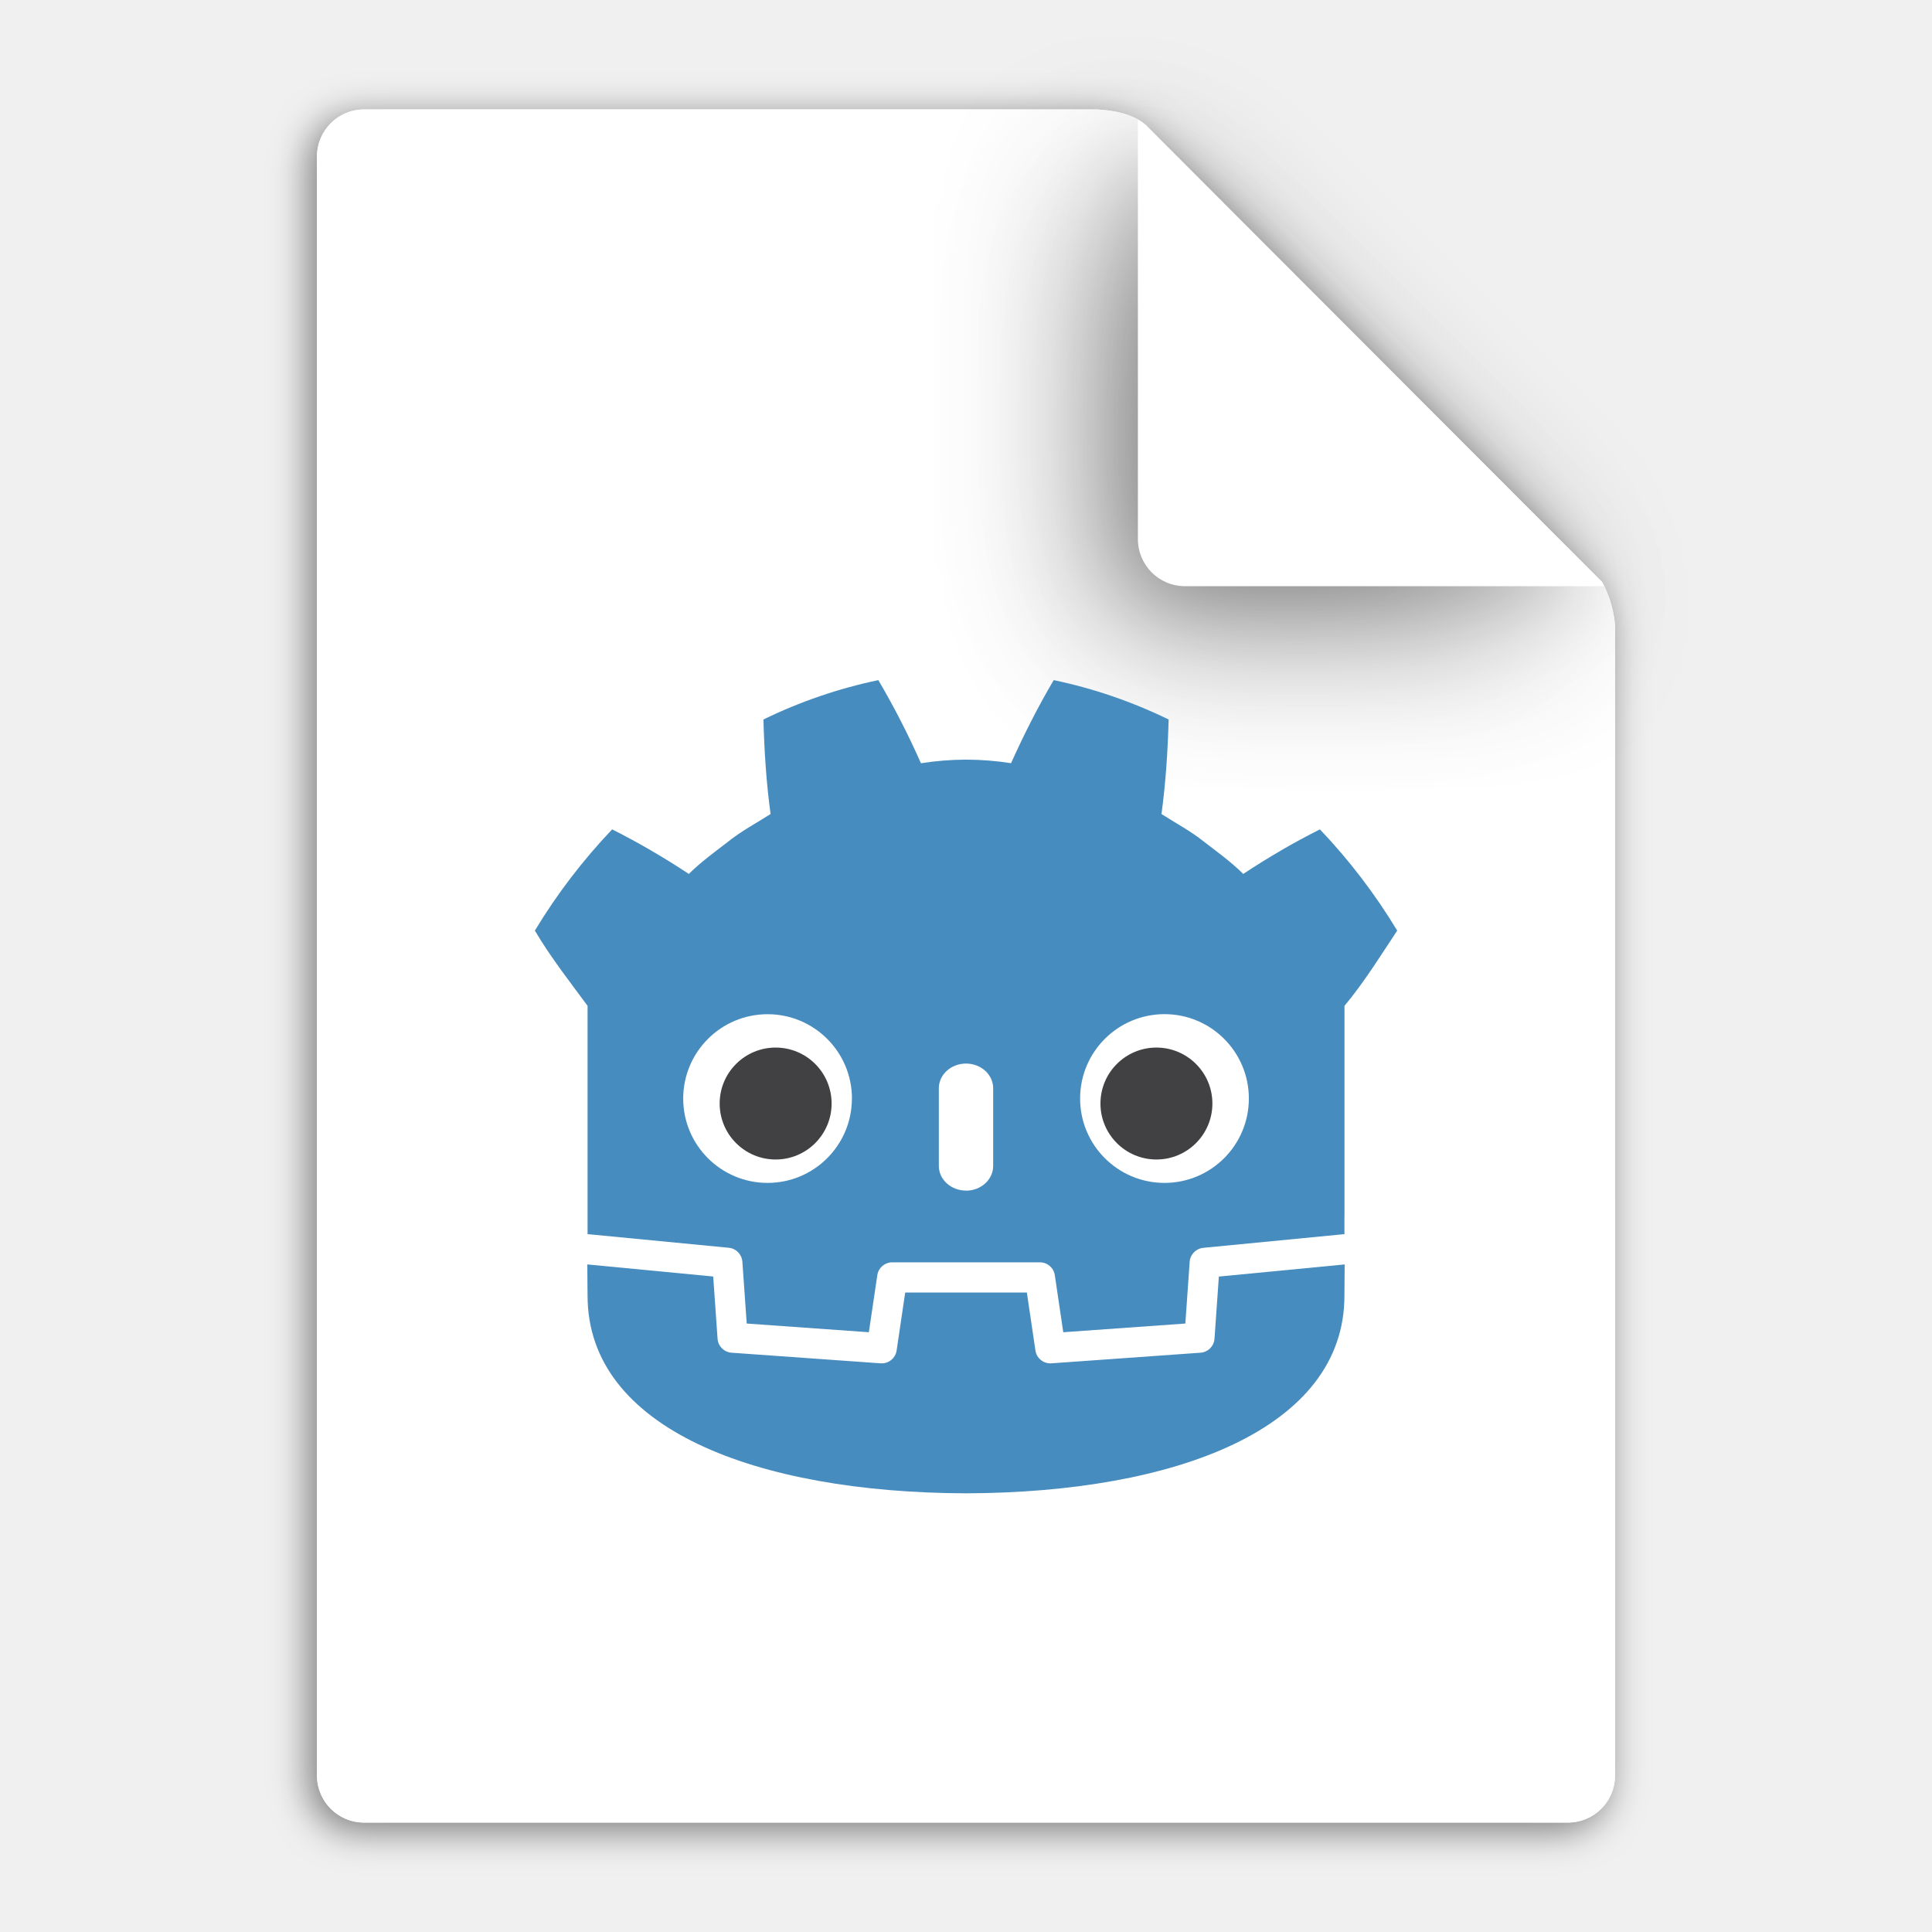
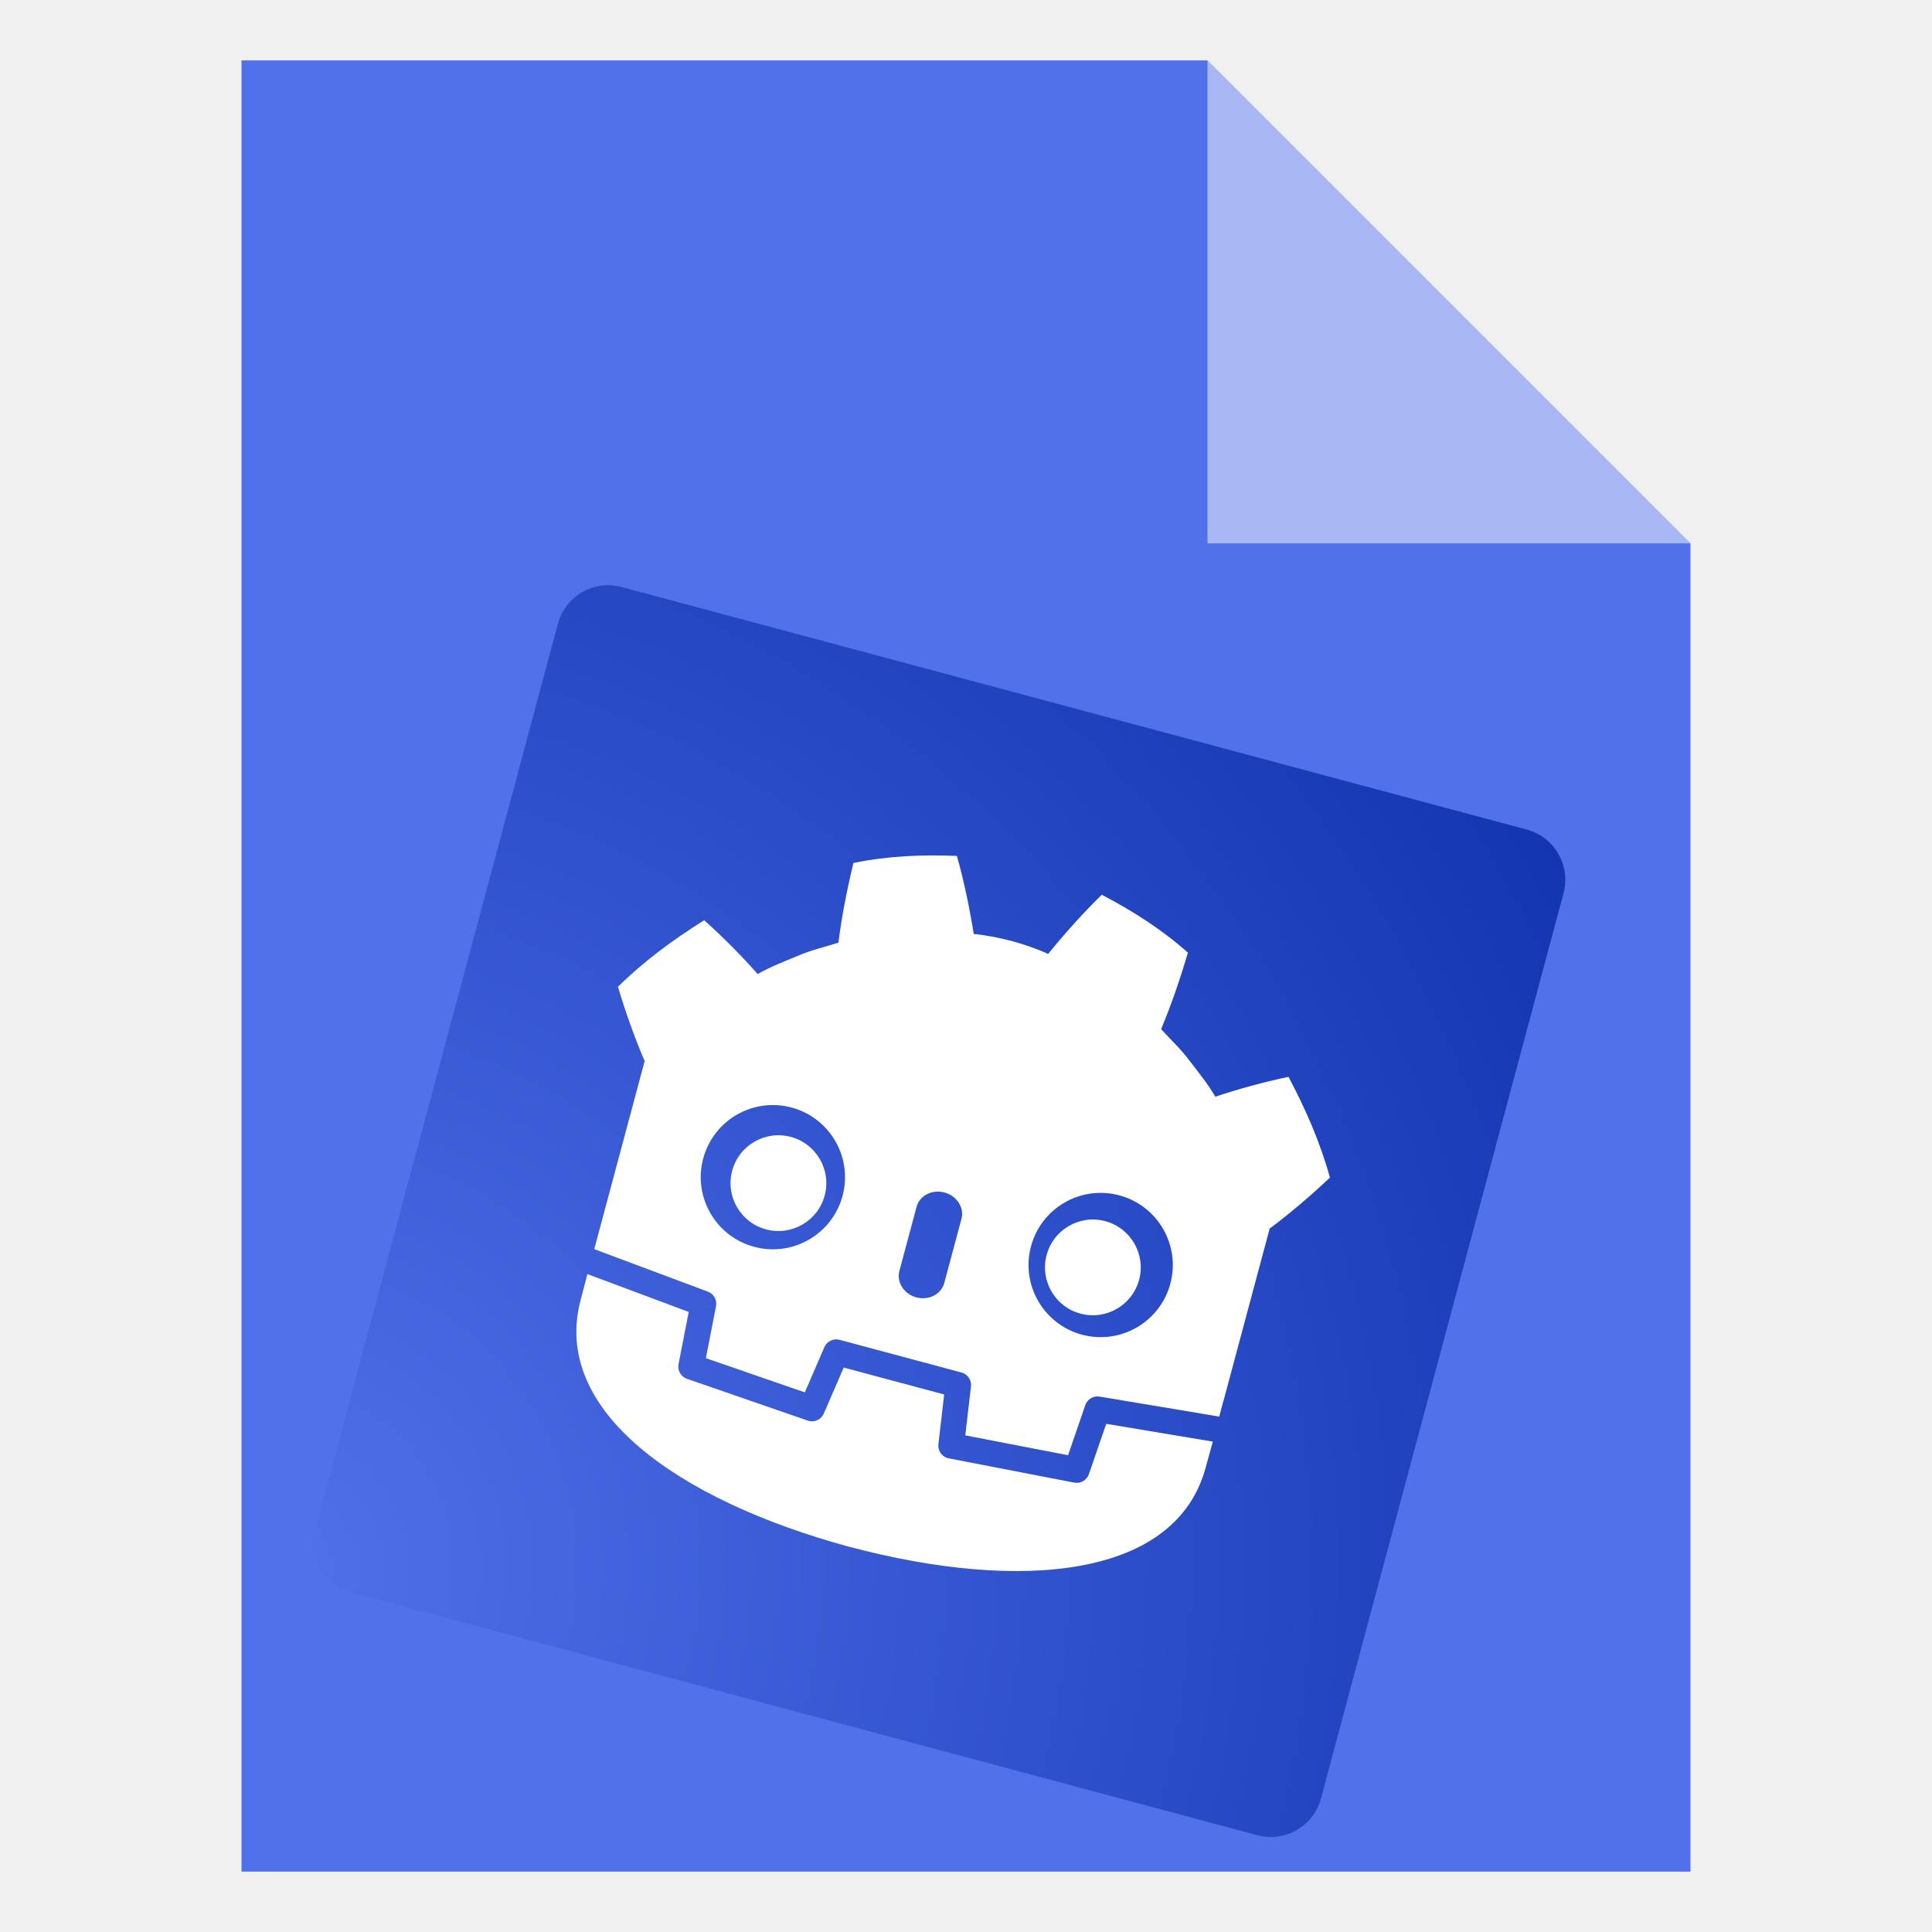
- <svg xmlns="http://www.w3.org/2000/svg" xmlns:xlink="http://www.w3.org/1999/xlink" width="32" height="32">
-   <defs>
-     <filter id="d" width="1.076" height="1.057" x="-.041" y="-.026" color-interpolation-filters="sRGB">
-       <feFlood flood-color="#000" flood-opacity=".502" result="flood" />
-       <feGaussianBlur in="SourceGraphic" result="blur" stdDeviation="10" />
-       <feOffset dx="-4" dy="4" in="blur" result="offset" />
-       <feComposite in="flood" in2="offset" operator="in" result="comp1" />
-       <feComposite in="SourceGraphic" in2="comp1" result="comp2" />
-     </filter>
-     <filter id="e" width="1.824" height="1.821" x="-.44" y="-.383" color-interpolation-filters="sRGB">
-       <feFlood flood-color="#000" flood-opacity=".502" result="flood" />
-       <feGaussianBlur in="SourceGraphic" result="blur" stdDeviation="20" />
-       <feOffset dx="-10" dy="10" in="blur" result="offset" />
-       <feComposite in="flood" in2="offset" operator="in" result="comp1" />
-       <feComposite in="SourceGraphic" in2="comp1" result="fbSourceGraphic" />
-       <feColorMatrix in="fbSourceGraphic" result="fbSourceGraphicAlpha" values="0 0 0 -1 0 0 0 0 -1 0 0 0 0 -1 0 0 0 0 1 0" />
-       <feFlood flood-color="#000" flood-opacity=".2" result="flood" />
-       <feGaussianBlur in="fbSourceGraphic" result="blur" stdDeviation="20" />
-       <feOffset dx="-4" dy="4" in="blur" result="offset" />
-       <feComposite in="flood" in2="offset" operator="in" result="comp1" />
-       <feComposite in="fbSourceGraphic" in2="comp1" result="comp2" />
-     </filter>
-     <filter id="a" width="1.076" height="1.057" x="-.041" y="-.026" color-interpolation-filters="sRGB">
-       <feFlood flood-color="#000" flood-opacity=".502" result="flood" />
-       <feGaussianBlur in="SourceGraphic" result="blur" stdDeviation="10" />
-       <feOffset dx="-4" dy="4" in="blur" result="offset" />
-       <feComposite in="flood" in2="offset" operator="in" result="comp1" />
-       <feComposite in="SourceGraphic" in2="comp1" result="comp2" />
-     </filter>
-     <filter id="b" width="2.262" height="2.261" x="-.68" y="-.582" color-interpolation-filters="sRGB">
-       <feFlood flood-color="#000" flood-opacity=".4" result="flood" />
-       <feGaussianBlur in="SourceGraphic" result="blur" stdDeviation="40" />
-       <feOffset dx="-20" dy="20" in="blur" result="offset" />
-       <feComposite in="flood" in2="offset" operator="in" result="comp1" />
-       <feComposite in="SourceGraphic" in2="comp1" result="fbSourceGraphic" />
-       <feColorMatrix in="fbSourceGraphic" result="fbSourceGraphicAlpha" values="0 0 0 -1 0 0 0 0 -1 0 0 0 0 -1 0 0 0 0 1 0" />
-       <feFlood flood-color="#000" flood-opacity=".2" result="flood" />
-       <feGaussianBlur in="fbSourceGraphic" result="blur" stdDeviation="20" />
-       <feOffset dx="-4" dy="4" in="blur" result="offset" />
-       <feComposite in="flood" in2="offset" operator="in" result="comp1" />
-       <feComposite in="fbSourceGraphic" in2="comp1" result="comp2" />
-     </filter>
-     <path id="c" fill="none" d="M0 0H1024V1024H0z" />
-   </defs>
-   <path fill="#fff" d="m 193,58 c -13.85,-6.8e-5 -25,11.15 -25,25 v 858 c 0,13.85 11.15,25 25,25 h 638 c 13.85,0 25,-11.15 25,-25 0,0 -0.004,-609.403 -0.006,-609.404 -0.011,-0.54 -0.49,-11.635 -6.799,-23.109 L 727.166,186.282 607.137,66.078 C 600.033,60.162 590.478,58.524 581.41,58.002 Z" filter="url(#a)" transform="scale(.03125)" />
-   <path fill="#fff" d="m 603.107,63.297 c -6.476,-3.684 -14.251,-4.866 -21.697,-5.295 L 193,58 c -13.85,-6.8e-5 -25,11.15 -25,25 v 858 c 0,13.85 11.15,25 25,25 h 638 c 13.85,0 25,-11.15 25,-25 0,0 -0.004,-609.403 -0.006,-609.404 -0.011,-0.505 -0.431,-10.253 -5.654,-20.904 H 628.107 c -13.85,0 -25,-11.15 -25,-25 z" transform="scale(.03125)" />
-   <path fill="#fff" d="M 603.107,63.297 V 285.691 c 0,13.85 11.15,25 25,25 h 222.232 c -0.359,-0.732 -0.739,-1.468 -1.145,-2.205 L 727.166,186.281 607.137,66.078 c -1.27,-1.058 -2.619,-1.979 -4.029,-2.781 z" filter="url(#b)" transform="scale(.03125)" />
-   <use xlink:href="#c" stroke-width=".8" transform="scale(.03125)" />
-   <g stroke-width=".32">
-     <path fill="#fff" d="m22.268 20.443s-.02-.128-.033-.127l-2.318.224a.377.377 0 0 0 -.34.35l-.064.912-1.793.128-.122-.827a.38.38 0 0 0 -.374-.323h-2.447a.38.38 0 0 0 -.374.323l-.122.827-1.793-.128-.064-.913a.377.377 0 0 0 -.34-.35l-2.32-.223c-.011-.001-.02.127-.032.127l-.003.501 1.964.317.064.921a.38.38 0 0 0 .35.35l2.47.177h.028a.38.38 0 0 0 .373-.322l.125-.851h1.795l.125.851a.38.38 0 0 0 .4.322l2.471-.176a.38.38 0 0 0 .35-.351l.064-.92 1.964-.32z" />
-     <path fill="#478cbf" d="m9.732 16.66v3.783h.02l2.32.224c.121.012.215.11.224.231l.072 1.024 2.023.144.14-.945c.018-.122.123-.212.246-.213h2.447c.124 0.0.229.091.247.213l.14.945 2.022-.144.072-1.024c.009-.121.104-.218.225-.23l2.318-.225h.02v-.302h.001v-3.481c.337-.404.624-.873.873-1.246-.364-.604-.794-1.166-1.28-1.677-.44.22-.867.472-1.27.738-.202-.2-.43-.364-.653-.536-.22-.176-.466-.305-.701-.456.07-.52.104-1.032.118-1.566-.605-.295-1.244-.514-1.903-.652-.26.438-.499.913-.707 1.376-.245-.039-.492-.058-.74-.059h-.01c-.249.001-.497.021-.742.06-.209-.472-.444-.932-.706-1.377-.659.138-1.298.357-1.903.652.014.534.048 1.046.118 1.566-.235.15-.482.28-.701.456-.223.172-.451.336-.653.536-.403-.266-.83-.517-1.27-.738-.486.511-.916 1.073-1.28 1.677.27.457.608.884.873 1.246z" />
-     <path fill="#478cbf" d="m20.188 21.144-.072 1.029a.25.25 0 0 1 -.231.232l-2.47.176a.25.25 0 0 1 -.265-.213l-.142-.96h-2.015l-.142.96a.25.25 0 0 1 -.265.213l-2.47-.176a.25.25 0 0 1 -.231-.232l-.072-1.03-2.085-.2c0 .224.004.47.004.518 0 2.203 2.793 3.261 6.264 3.273h.009c3.47-.012 6.263-1.07 6.263-3.273l.004-.518z" />
-     <path fill="#fff" d="m14.11 18.195a1.397 1.397 0 1 1 -2.794.001 1.397 1.397 0 0 1 2.795 0" />
-     <path fill="#414042" d="m13.774 18.278a.927.927 0 1 1 -1.854 0 .927.927 0 0 1 1.854 0" />
-     <path fill="#fff" d="m16 19.72c-.248 0-.45-.183-.45-.409v-1.286c0-.226.202-.409.45-.409.249 0 .45.183.45.409v1.286c0 .226-.201.41-.45.41m1.89-1.526a1.397 1.397 0 1 0 2.795 0 1.397 1.397 0 0 0 -2.795 0" />
-     <path fill="#414042" d="m18.227 18.278a.927.927 0 1 0 1.854 0 .927.927 0 0 0 -1.854 0" />
+ <svg xmlns="http://www.w3.org/2000/svg" width="32" height="32" viewBox="0 0 128 128">
+   <path fill="#5071ea" d="M16 4h64l32 32v88H16z" />
+   <path fill="#fff" opacity=".5" d="M80 4v32h32z" />
+   <g transform="translate(20 38) scale(.66)">
+     <defs>
+       <radialGradient id="luau_gradient" cx="0" cy="0" r="1" gradientUnits="userSpaceOnUse" gradientTransform="translate(9.1312 116.255) rotate(-45) scale(192.142)">
+         <stop stop-color="#5071EA" />
+         <stop offset="1" stop-color="#00239F" />
+       </radialGradient>
+     </defs>
+     <g transform="rotate(15 64 64)">
+       <rect x="11.744" y="11.744" width="104.511" height="104.511" rx="5.226" fill="url(#luau_gradient)" />
+       <path fill="#fff" transform="translate(27.000 26.998) scale(3.0833)" d="M9.56.683c-1.096.244-2.181.583-3.198 1.095.023.898.081 1.758.199 2.632-.395.253-.81.47-1.178.766-.375.288-.758.564-1.097.901-.678-.448-1.396-.869-2.135-1.241C1.353 5.693.608 6.619 0 7.655c.458.741.936 1.435 1.452 2.094h.014v6.356c.012 0 .023 0 .035.003l3.896.376c.204.02.364.184.378.389l.12 1.72 3.399.242.234-1.587c.03-.206.207-.358.415-.358h4.111c.208 0 .385.152.415.358l.234 1.587 3.399-.242.12-1.72a.42.42 0 01.378-.389l3.895-.376c.012 0 .023-.003.035-.003v-.507h.002V9.75h.014c.516-.659.994-1.353 1.452-2.094-.608-1.036-1.354-1.961-2.151-2.819-.739.372-1.457.793-2.135 1.241-.339-.337-.721-.613-1.096-.901-.369-.296-.784-.513-1.178-.766.117-.874.175-1.734.199-2.632-1.017-.512-2.101-.851-3.198-1.095-.438.736-.838 1.533-1.187 2.312-.414-.069-.829-.094-1.246-.099h-.016c-.417.005-.832.03-1.246.099-.349-.779-.749-1.576-1.188-2.312l.001-.001zM6.476 9.989c1.297 0 2.349 1.051 2.349 2.348s-1.052 2.348-2.349 2.348c-1.296 0-2.348-1.051-2.348-2.348 0-1.297 1.051-2.348 2.348-2.348zm11.049 0c1.296 0 2.348 1.051 2.348 2.348s-1.051 2.348-2.348 2.348-2.349-1.051-2.349-2.348c0-1.297 1.051-2.348 2.349-2.348zm-10.824.93c-.861 0-1.559.698-1.559 1.559s.698 1.558 1.559 1.558c.861 0 1.559-.698 1.559-1.558 0-.86-.697-1.559-1.559-1.559zm10.598 0c-.861 0-1.558.698-1.558 1.559s.697 1.558 1.558 1.558c.861 0 1.559-.698 1.559-1.558 0-.86-.697-1.559-1.559-1.559zm-5.298.453c.417 0 .757.308.757.687v2.162c0 .379-.339.687-.757.687s-.756-.308-.756-.687V12.059c0-.379.339-.687.756-.687zM1.46 16.946c.002.377.006.789.006.871 0 3.701 4.694 5.479 10.527 5.5h.014c5.832-.02 10.526-1.799 10.526-5.5 0-.084.005-.495.007-.871l-3.502.338-.121 1.729a.421.421 0 01-.389.39l-4.181.296a.42.42 0 01-.415-.358l-.238-1.614h-3.386l-.238 1.614a.419.419 0 01-.445.357l-4.151-.296c-.208-.015-.375-.181-.389-.389l-.12-1.729-3.504-.337z" />
+     </g>
  </g>
-   <path fill="#fff" d="m 193,58 c -13.85,0 -25,11.15 -25,25 v 858 c 0,13.85 11.15,25 25,25 h 638 c 13.85,0 25,-11.15 25,-25 V 321.598 c -0.002,-6.7e-4 -0.004,-0.001 -0.006,-0.002 -0.08,-3.75 -0.372,-8.5 -2.77,-10.904 L 603.107,59.865 v 0.008 C 600.006,58.6 596.707,57.972 593.41,58.002 V 58 Z" filter="url(#d)" transform="matrix(.03125 0 0 .02553 -485 .923)" />
-   <path fill="#fff" d="m 603.107,59.865 v 225.826 c 0,13.85 11.15,25 25,25 H 853.225 C 781.488,238.955 688.606,145.364 603.107,59.865 Z" filter="url(#e)" transform="matrix(.03125 0 0 .02553 -485 .923)" />
-   <use xlink:href="#c" stroke-width=".8" transform="matrix(.03125 0 0 .02553 -485 .923)" />
</svg>
